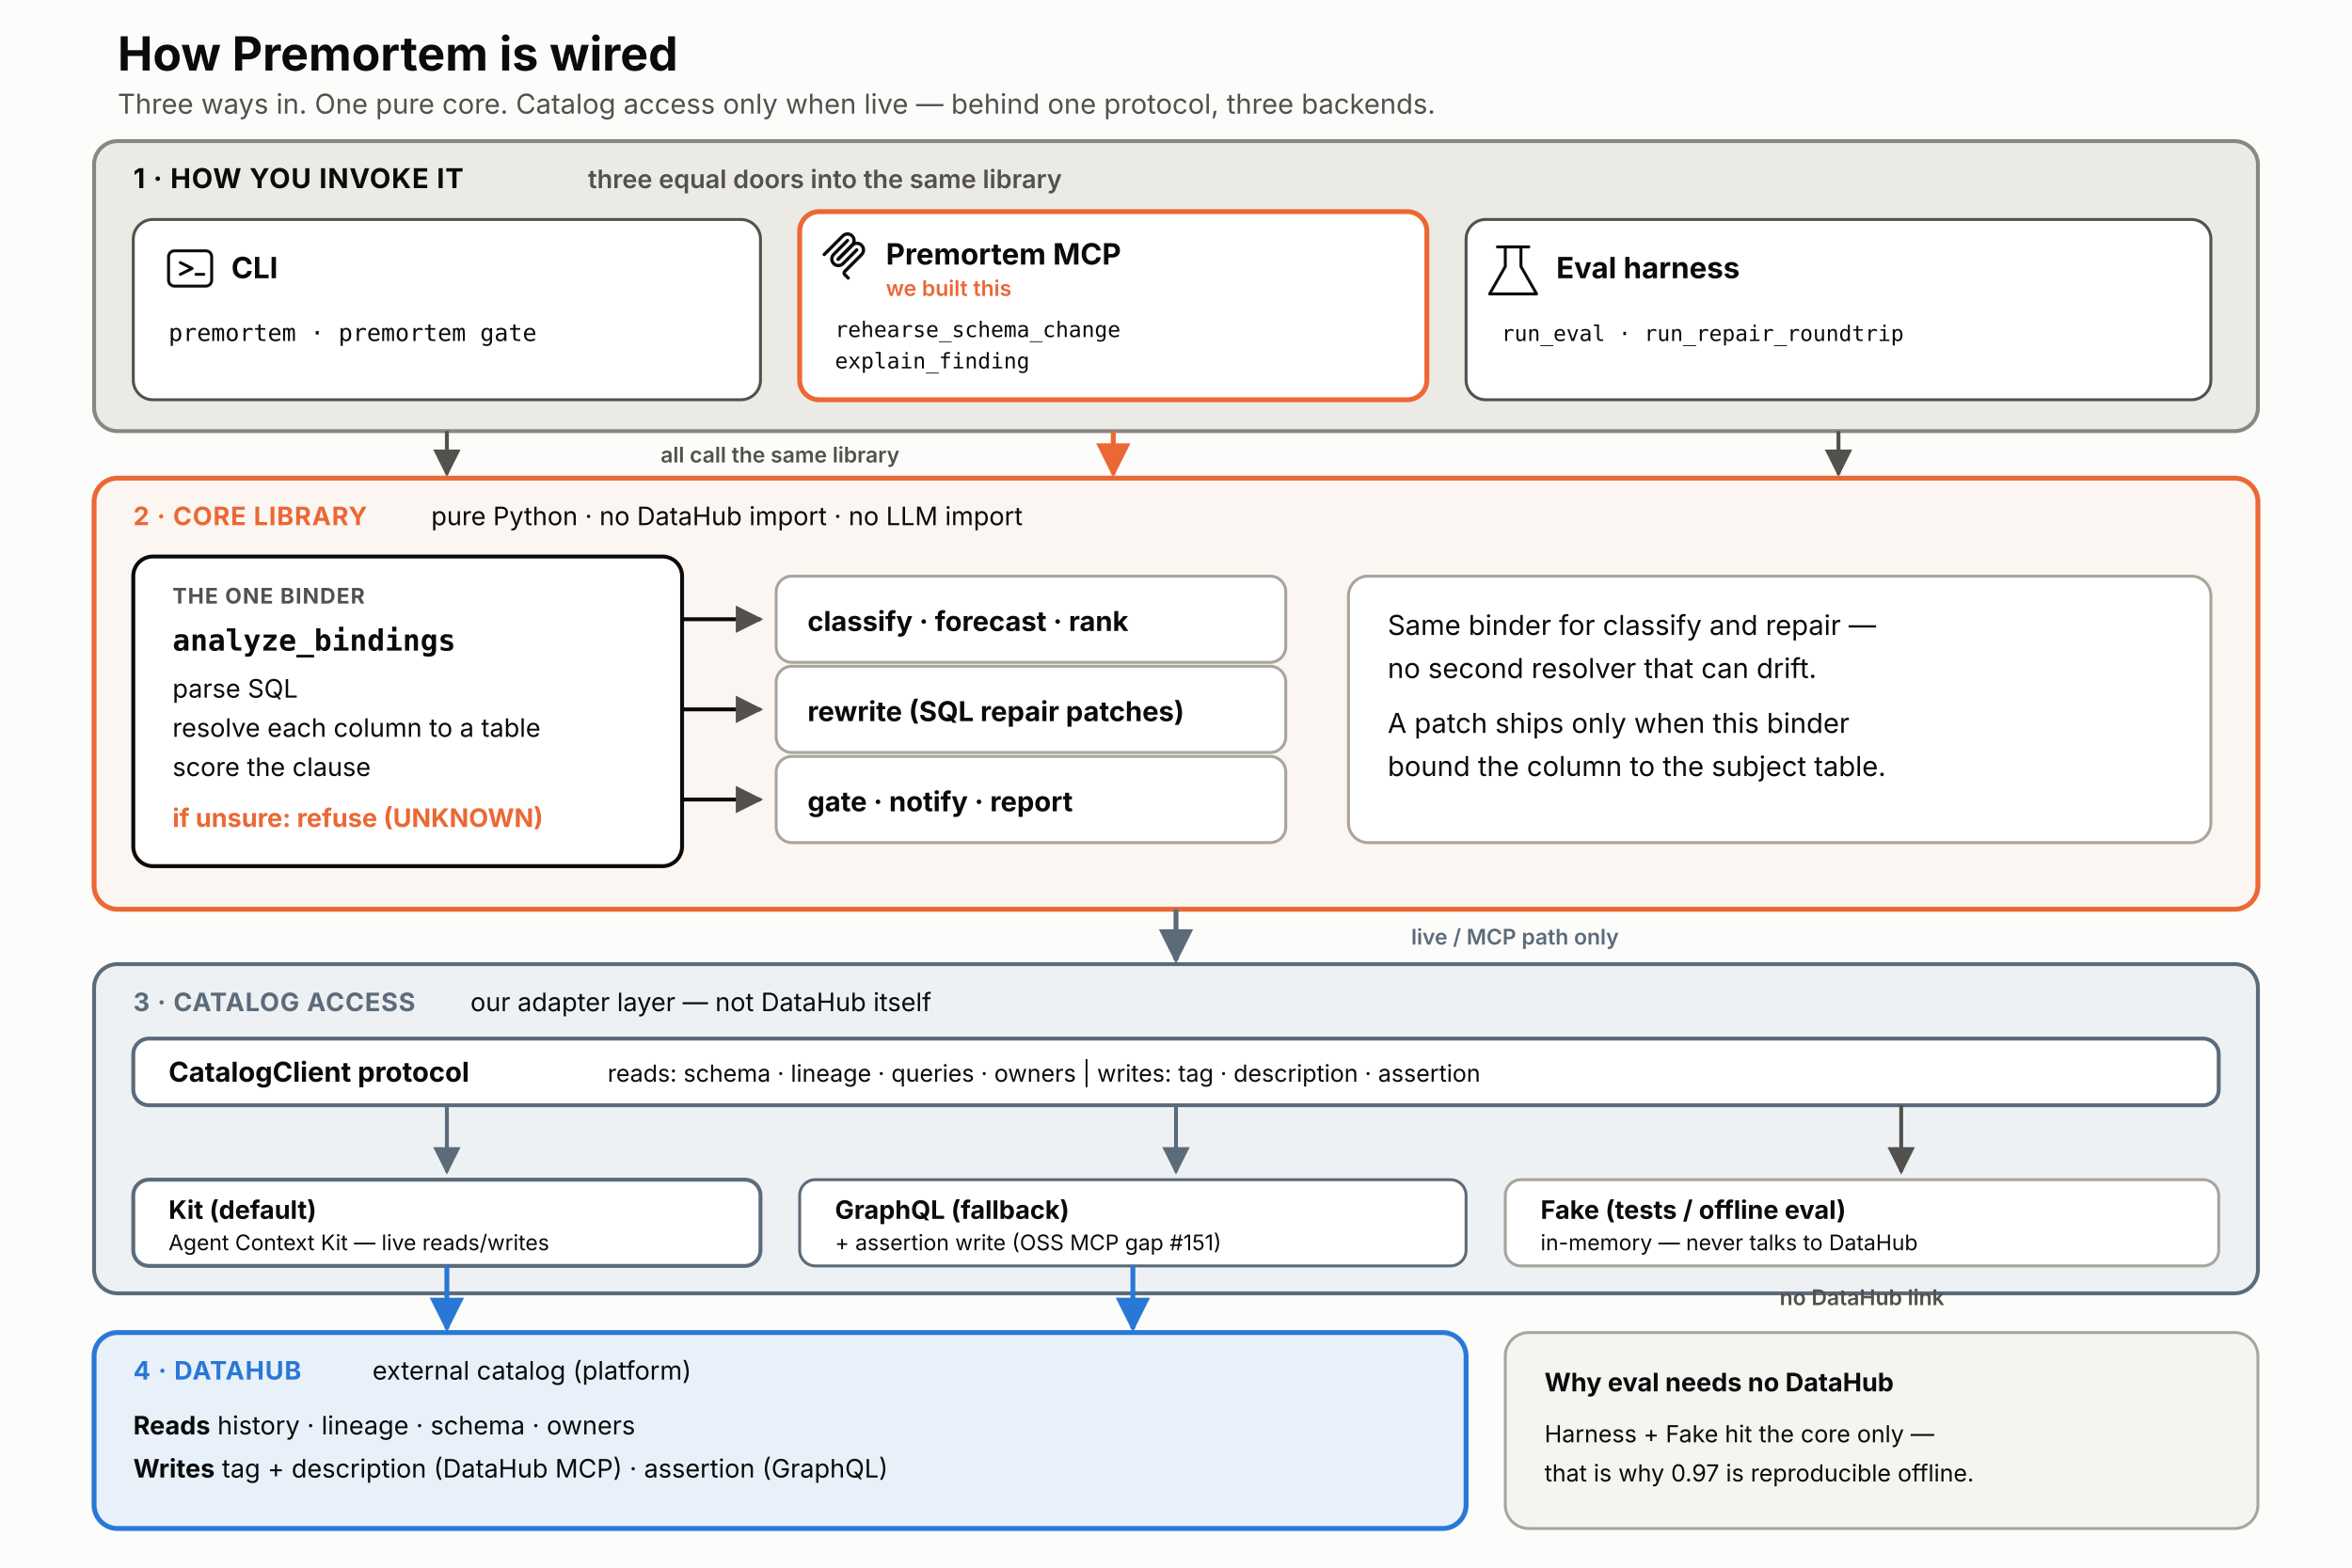
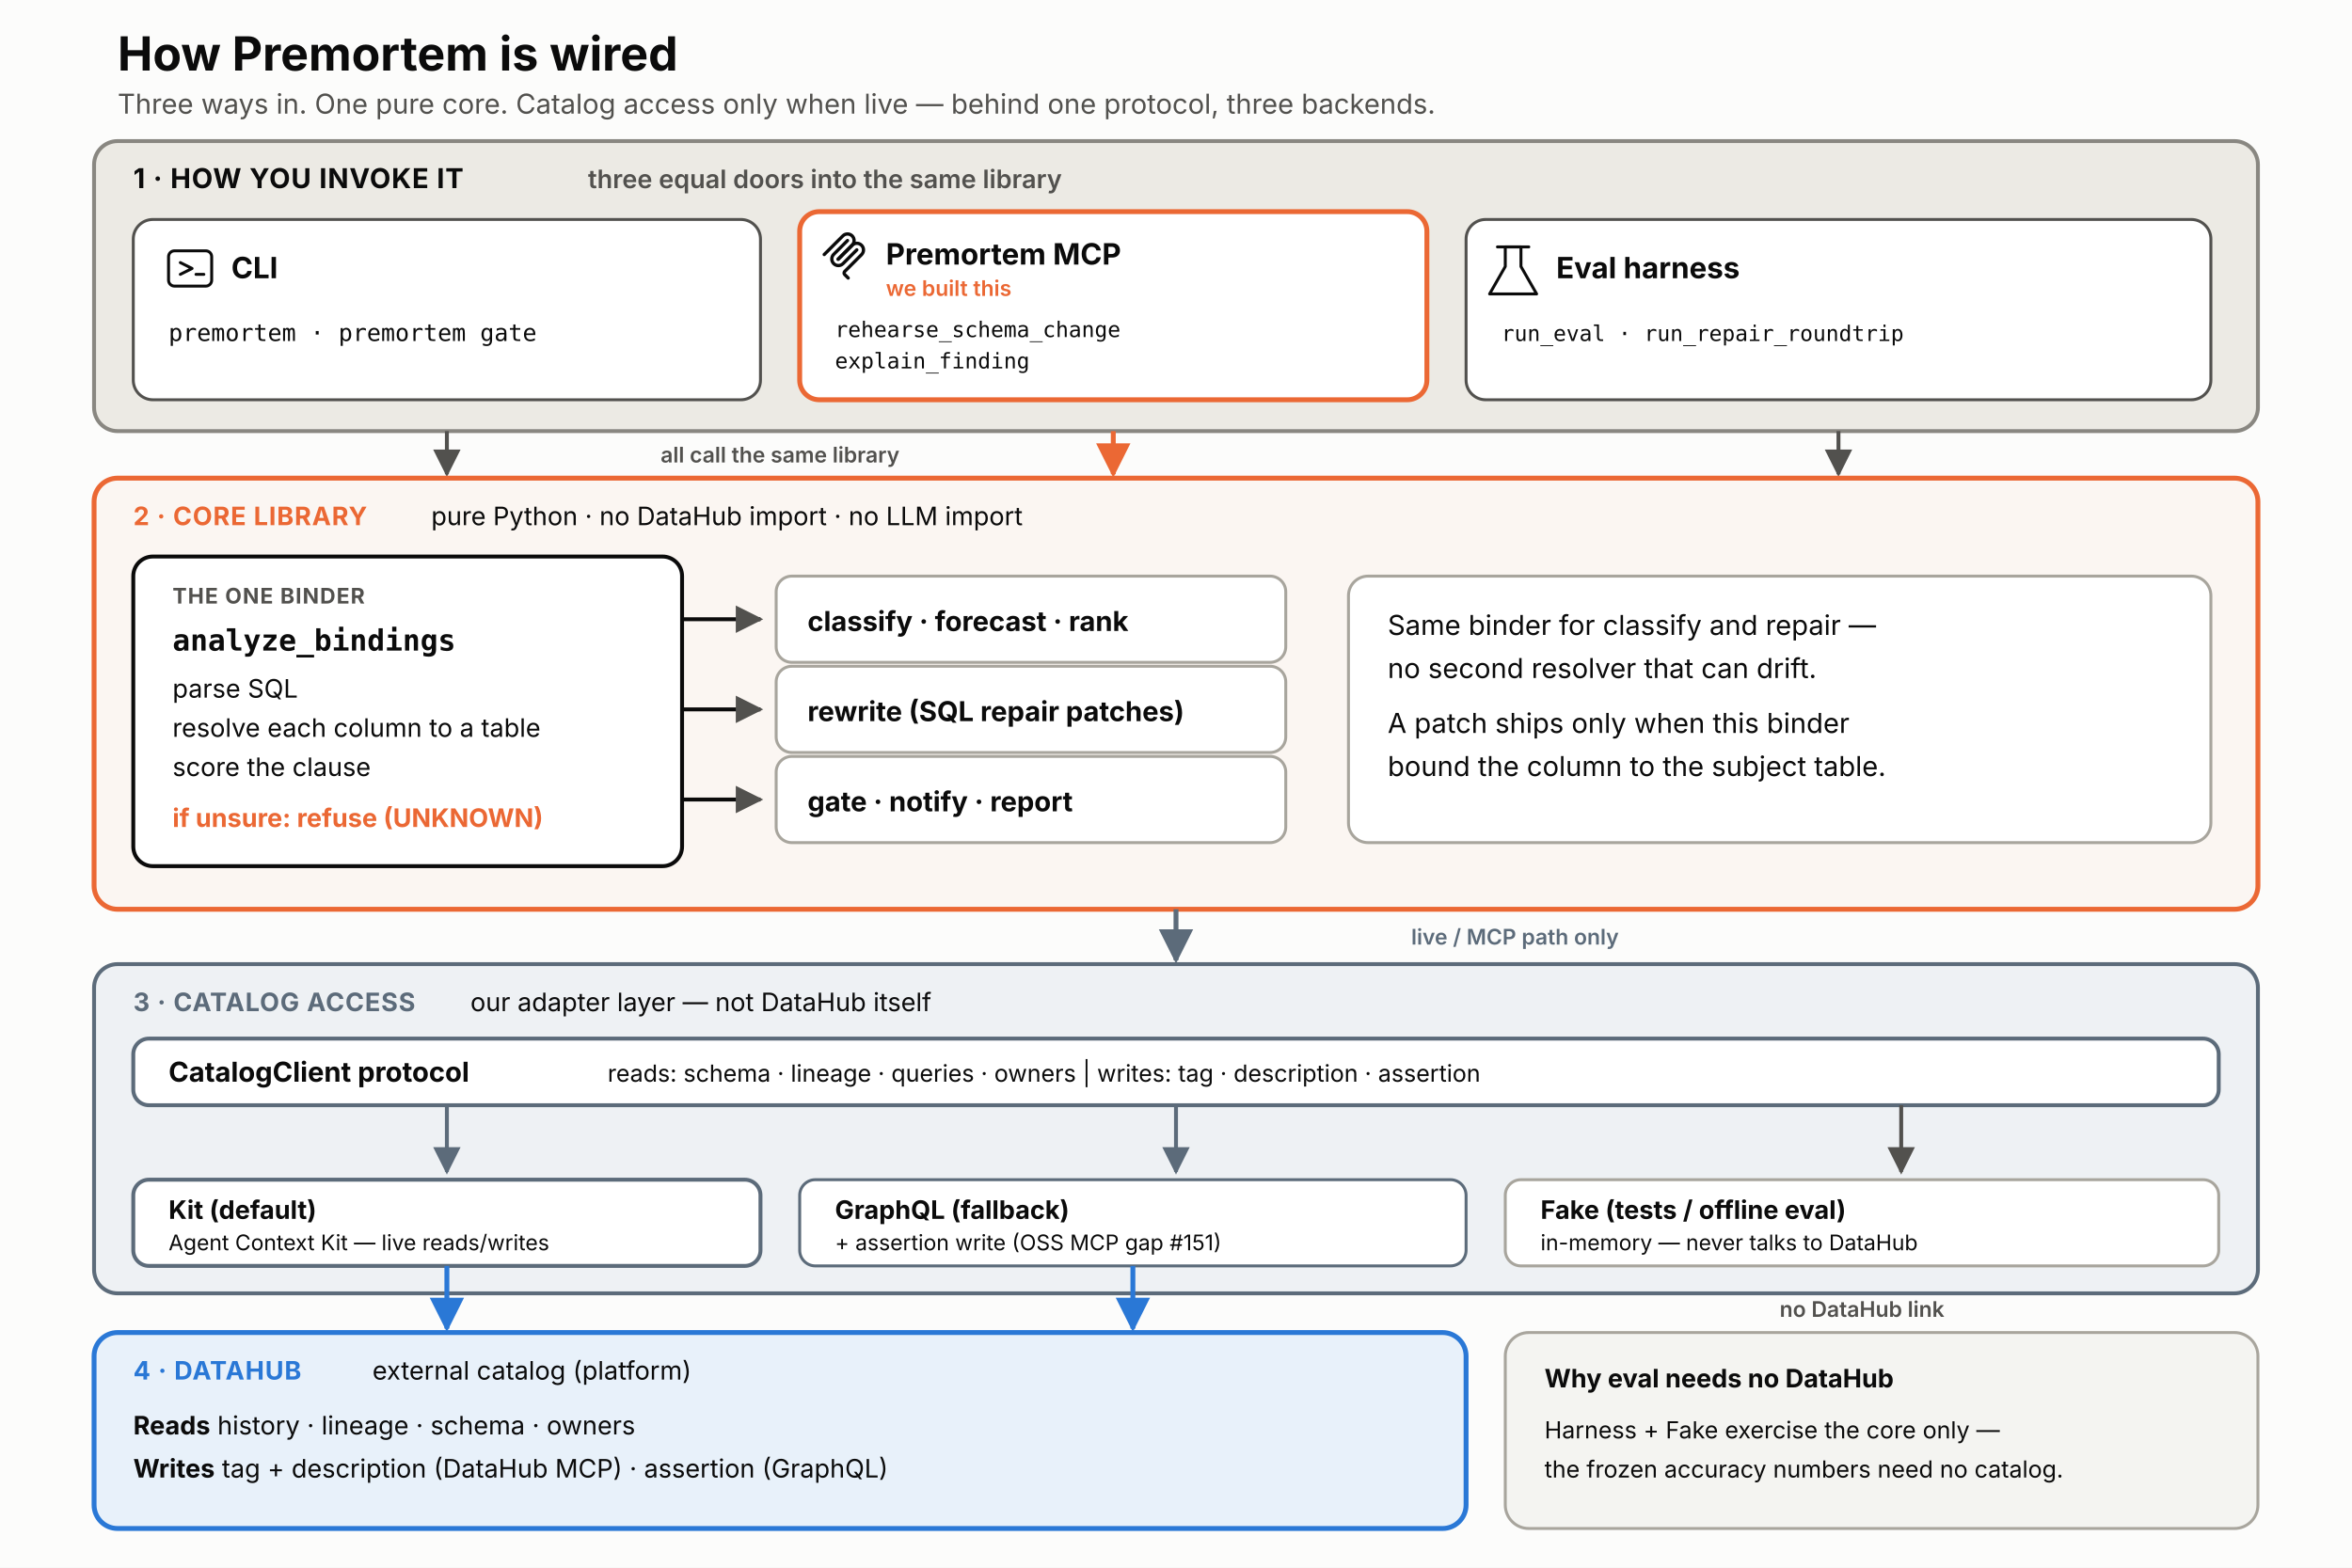
<svg xmlns="http://www.w3.org/2000/svg" viewBox="0 0 1200 800" width="1200" height="800" font-family="system-ui, -apple-system, 'Segoe UI', sans-serif">
  <rect width="1200" height="800" fill="#fcfcfb" />
  <defs>
    <marker id="ar" viewBox="0 0 10 10" refX="9" refY="5" markerWidth="7" markerHeight="7" orient="auto-start-reverse">
      <path d="M0 0 L10 5 L0 10 z" fill="#52514e" />
    </marker>
    <marker id="ars" viewBox="0 0 10 10" refX="9" refY="5" markerWidth="7" markerHeight="7" orient="auto-start-reverse">
      <path d="M0 0 L10 5 L0 10 z" fill="#5c6b7a" />
    </marker>
    <marker id="arb" viewBox="0 0 10 10" refX="9" refY="5" markerWidth="7" markerHeight="7" orient="auto-start-reverse">
      <path d="M0 0 L10 5 L0 10 z" fill="#2a78d6" />
    </marker>
    <marker id="aro" viewBox="0 0 10 10" refX="9" refY="5" markerWidth="7" markerHeight="7" orient="auto-start-reverse">
      <path d="M0 0 L10 5 L0 10 z" fill="#eb6834" />
    </marker>
    <g id="mcp-logo">
      <path d="M18 84.853L85.882 16.971C95.255 7.598 110.451 7.598 119.823 16.971V16.971C129.196 26.343 129.196 41.539 119.823 50.912L68.558 102.177" fill="none" stroke="#0b0b0b" stroke-width="12" stroke-linecap="round" />
      <path d="M69.265 101.47L119.823 50.912C129.196 41.539 144.392 41.539 153.765 50.912L154.118 51.265C163.491 60.638 163.491 75.834 154.118 85.206L92.725 146.6C89.601 149.724 89.601 154.789 92.725 157.913L105.331 170.52" fill="none" stroke="#0b0b0b" stroke-width="12" stroke-linecap="round" />
      <path d="M102.853 33.941L52.648 84.146C43.276 93.518 43.276 108.714 52.648 118.087V118.087C62.021 127.459 77.217 127.459 86.589 118.087L136.794 67.882" fill="none" stroke="#0b0b0b" stroke-width="12" stroke-linecap="round" />
    </g>
  </defs>
  <text x="60" y="36" font-size="24" font-weight="700" fill="#0b0b0b">How Premortem is wired</text>
  <text x="60" y="58" font-size="14" fill="#52514e">Three ways in. One pure core. Catalog access only when live — behind one protocol, three backends.</text>
  <rect x="48" y="72" width="1104" height="148" rx="12" fill="#eceae4" stroke="#898781" stroke-width="2" />
  <text x="68" y="96" font-size="14" font-weight="700" fill="#0b0b0b" letter-spacing="0.4">1  ·  HOW YOU INVOKE IT</text>
  <text x="300" y="96" font-size="13" font-weight="600" fill="#52514e">three equal doors into the same library</text>
  <rect x="68" y="112" width="320" height="92" rx="10" fill="#ffffff" stroke="#52514e" stroke-width="1.5" />
  <rect x="86" y="128" width="22" height="18" rx="3" fill="none" stroke="#0b0b0b" stroke-width="1.5" />
  <path d="M92 134 L98 137 L92 140" fill="none" stroke="#0b0b0b" stroke-width="1.5" stroke-linecap="round" stroke-linejoin="round" />
  <line x1="100" y1="140" x2="104" y2="140" stroke="#0b0b0b" stroke-width="1.5" stroke-linecap="round" />
  <text x="118" y="142" font-size="15" font-weight="700" fill="#0b0b0b">CLI</text>
  <text x="86" y="174" font-size="12" font-family="ui-monospace, Menlo, monospace" fill="#0b0b0b">premortem · premortem gate</text>
  <rect x="408" y="108" width="320" height="96" rx="10" fill="#ffffff" stroke="#eb6834" stroke-width="2.5" />
  <use href="#mcp-logo" transform="translate(418,118) scale(0.14)" />
  <text x="452" y="135" font-size="15" font-weight="700" fill="#0b0b0b">Premortem MCP</text>
  <text x="452" y="151" font-size="11" font-weight="600" fill="#eb6834">we built this</text>
  <text x="426" y="172" font-size="11" font-family="ui-monospace, Menlo, monospace" fill="#0b0b0b">rehearse_schema_change</text>
  <text x="426" y="188" font-size="11" font-family="ui-monospace, Menlo, monospace" fill="#0b0b0b">explain_finding</text>
  <rect x="748" y="112" width="380" height="92" rx="10" fill="#ffffff" stroke="#52514e" stroke-width="1.5" />
  <path d="M768 126 L768 136 L760 150 L784 150 L776 136 L776 126 Z" fill="none" stroke="#0b0b0b" stroke-width="1.5" stroke-linejoin="round" />
  <line x1="764" y1="126" x2="780" y2="126" stroke="#0b0b0b" stroke-width="1.5" stroke-linecap="round" />
  <text x="794" y="142" font-size="15" font-weight="700" fill="#0b0b0b">Eval harness</text>
  <text x="766" y="174" font-size="11" font-family="ui-monospace, Menlo, monospace" fill="#0b0b0b">run_eval · run_repair_roundtrip</text>
  <path d="M228 220 L228 242" stroke="#52514e" stroke-width="2" marker-end="url(#ar)" />
  <path d="M568 220 L568 242" stroke="#eb6834" stroke-width="2.5" marker-end="url(#aro)" />
  <path d="M938 220 L938 242" stroke="#52514e" stroke-width="2" marker-end="url(#ar)" />
  <text x="398" y="236" font-size="11" font-weight="600" fill="#52514e" text-anchor="middle">all call the same library</text>
  <rect x="48" y="244" width="1104" height="220" rx="12" fill="#fbf6f2" stroke="#eb6834" stroke-width="2.5" />
  <text x="68" y="268" font-size="13" font-weight="700" fill="#eb6834" letter-spacing="0.4">2  ·  CORE LIBRARY</text>
  <text x="220" y="268" font-size="13" fill="#0b0b0b">pure Python · no DataHub import · no LLM import</text>
  <rect x="68" y="284" width="280" height="158" rx="10" fill="#ffffff" stroke="#0b0b0b" stroke-width="2" />
  <text x="88" y="308" font-size="11" font-weight="700" fill="#52514e" letter-spacing="0.5">THE ONE BINDER</text>
  <text x="88" y="332" font-size="15" font-weight="700" font-family="ui-monospace, Menlo, monospace" fill="#0b0b0b">analyze_bindings</text>
  <text x="88" y="356" font-size="13" fill="#0b0b0b">parse SQL</text>
  <text x="88" y="376" font-size="13" fill="#0b0b0b">resolve each column to a table</text>
  <text x="88" y="396" font-size="13" fill="#0b0b0b">score the clause</text>
  <text x="88" y="422" font-size="13" font-weight="700" fill="#eb6834">if unsure: refuse (UNKNOWN)</text>
  <path d="M348 316 L388 316" stroke="#0b0b0b" stroke-width="2" marker-end="url(#ar)" />
  <path d="M348 362 L388 362" stroke="#0b0b0b" stroke-width="2" marker-end="url(#ar)" />
  <path d="M348 408 L388 408" stroke="#0b0b0b" stroke-width="2" marker-end="url(#ar)" />
  <rect x="396" y="294" width="260" height="44" rx="8" fill="#ffffff" stroke="#a8a59d" stroke-width="1.5" />
  <text x="412" y="322" font-size="14" font-weight="700" fill="#0b0b0b">classify · forecast · rank</text>
  <rect x="396" y="340" width="260" height="44" rx="8" fill="#ffffff" stroke="#a8a59d" stroke-width="1.5" />
  <text x="412" y="368" font-size="14" font-weight="700" fill="#0b0b0b">rewrite (SQL repair patches)</text>
  <rect x="396" y="386" width="260" height="44" rx="8" fill="#ffffff" stroke="#a8a59d" stroke-width="1.5" />
  <text x="412" y="414" font-size="14" font-weight="700" fill="#0b0b0b">gate · notify · report</text>
  <rect x="688" y="294" width="440" height="136" rx="10" fill="#ffffff" stroke="#a8a59d" stroke-width="1.5" />
  <text x="708" y="324" font-size="14" fill="#0b0b0b">Same binder for classify and repair —</text>
  <text x="708" y="346" font-size="14" fill="#0b0b0b">no second resolver that can drift.</text>
  <text x="708" y="374" font-size="14" fill="#0b0b0b">A patch ships only when this binder</text>
  <text x="708" y="396" font-size="14" fill="#0b0b0b">bound the column to the subject table.</text>
  <path d="M600 464 L600 490" stroke="#5c6b7a" stroke-width="2.5" marker-end="url(#ars)" />
  <text x="720" y="482" font-size="11" font-weight="600" fill="#5c6b7a">live / MCP path only</text>
  <rect x="48" y="492" width="1104" height="168" rx="12" fill="#eef1f4" stroke="#5c6b7a" stroke-width="2" />
  <text x="68" y="516" font-size="13" font-weight="700" fill="#5c6b7a" letter-spacing="0.4">3  ·  CATALOG ACCESS</text>
  <text x="240" y="516" font-size="13" fill="#0b0b0b">our adapter layer — not DataHub itself</text>
  <rect x="68" y="530" width="1064" height="34" rx="8" fill="#ffffff" stroke="#5c6b7a" stroke-width="2" />
  <text x="86" y="552" font-size="14" font-weight="700" fill="#0b0b0b">CatalogClient protocol</text>
  <text x="310" y="552" font-size="12" fill="#0b0b0b">reads: schema · lineage · queries · owners  |  writes: tag · description · assertion</text>
  <path d="M228 564 L228 598" stroke="#5c6b7a" stroke-width="2" marker-end="url(#ars)" />
  <path d="M600 564 L600 598" stroke="#5c6b7a" stroke-width="2" marker-end="url(#ars)" />
  <path d="M970 564 L970 598" stroke="#52514e" stroke-width="2" marker-end="url(#ar)" />
  <rect x="68" y="602" width="320" height="44" rx="8" fill="#ffffff" stroke="#5c6b7a" stroke-width="2" />
  <text x="86" y="622" font-size="13" font-weight="700" fill="#0b0b0b">Kit (default)</text>
  <text x="86" y="638" font-size="11" fill="#0b0b0b">Agent Context Kit — live reads/writes</text>
  <rect x="408" y="602" width="340" height="44" rx="8" fill="#ffffff" stroke="#5c6b7a" stroke-width="1.5" />
  <text x="426" y="622" font-size="13" font-weight="700" fill="#0b0b0b">GraphQL (fallback)</text>
  <text x="426" y="638" font-size="11" fill="#0b0b0b">+ assertion write (OSS MCP gap #151)</text>
  <rect x="768" y="602" width="364" height="44" rx="8" fill="#ffffff" stroke="#a8a59d" stroke-width="1.5" />
  <text x="786" y="622" font-size="13" font-weight="700" fill="#0b0b0b">Fake (tests / offline eval)</text>
  <text x="786" y="638" font-size="11" fill="#0b0b0b">in-memory — never talks to DataHub</text>
  <path d="M228 646 L228 678" stroke="#2a78d6" stroke-width="2.5" marker-end="url(#arb)" />
  <path d="M578 646 L578 678" stroke="#2a78d6" stroke-width="2.5" marker-end="url(#arb)" />
-   <text x="950" y="666" font-size="11" font-weight="600" fill="#52514e" text-anchor="middle">no DataHub link</text>
+   <text x="950" y="672" font-size="11" font-weight="600" fill="#52514e" text-anchor="middle">no DataHub link</text>
  <rect x="48" y="680" width="700" height="100" rx="12" fill="#e8f1fa" stroke="#2a78d6" stroke-width="2.5" />
  <text x="68" y="704" font-size="13" font-weight="700" fill="#2a78d6" letter-spacing="0.4">4  ·  DATAHUB</text>
  <text x="190" y="704" font-size="13" fill="#0b0b0b">external catalog (platform)</text>
  <text x="68" y="732" font-size="13" fill="#0b0b0b">
    <tspan font-weight="700">Reads</tspan>  history · lineage · schema · owners</text>
  <text x="68" y="754" font-size="13" fill="#0b0b0b">
    <tspan font-weight="700">Writes</tspan>  tag + description (DataHub MCP) · assertion (GraphQL)</text>
  <rect x="768" y="680" width="384" height="100" rx="12" fill="#f4f4f1" stroke="#a8a59d" stroke-width="1.5" />
-   <text x="788" y="710" font-size="13" font-weight="700" fill="#0b0b0b">Why eval needs no DataHub</text>
-   <text x="788" y="736" font-size="12" fill="#0b0b0b">Harness + Fake hit the core only —</text>
-   <text x="788" y="756" font-size="12" fill="#0b0b0b">that is why 0.97 is reproducible offline.</text>
+   <text x="788" y="708" font-size="13" font-weight="700" fill="#0b0b0b">Why eval needs no DataHub</text>
+   <text x="788" y="734" font-size="12" fill="#0b0b0b">Harness + Fake exercise the core only —</text>
+   <text x="788" y="754" font-size="12" fill="#0b0b0b">the frozen accuracy numbers need no catalog.</text>
</svg>
